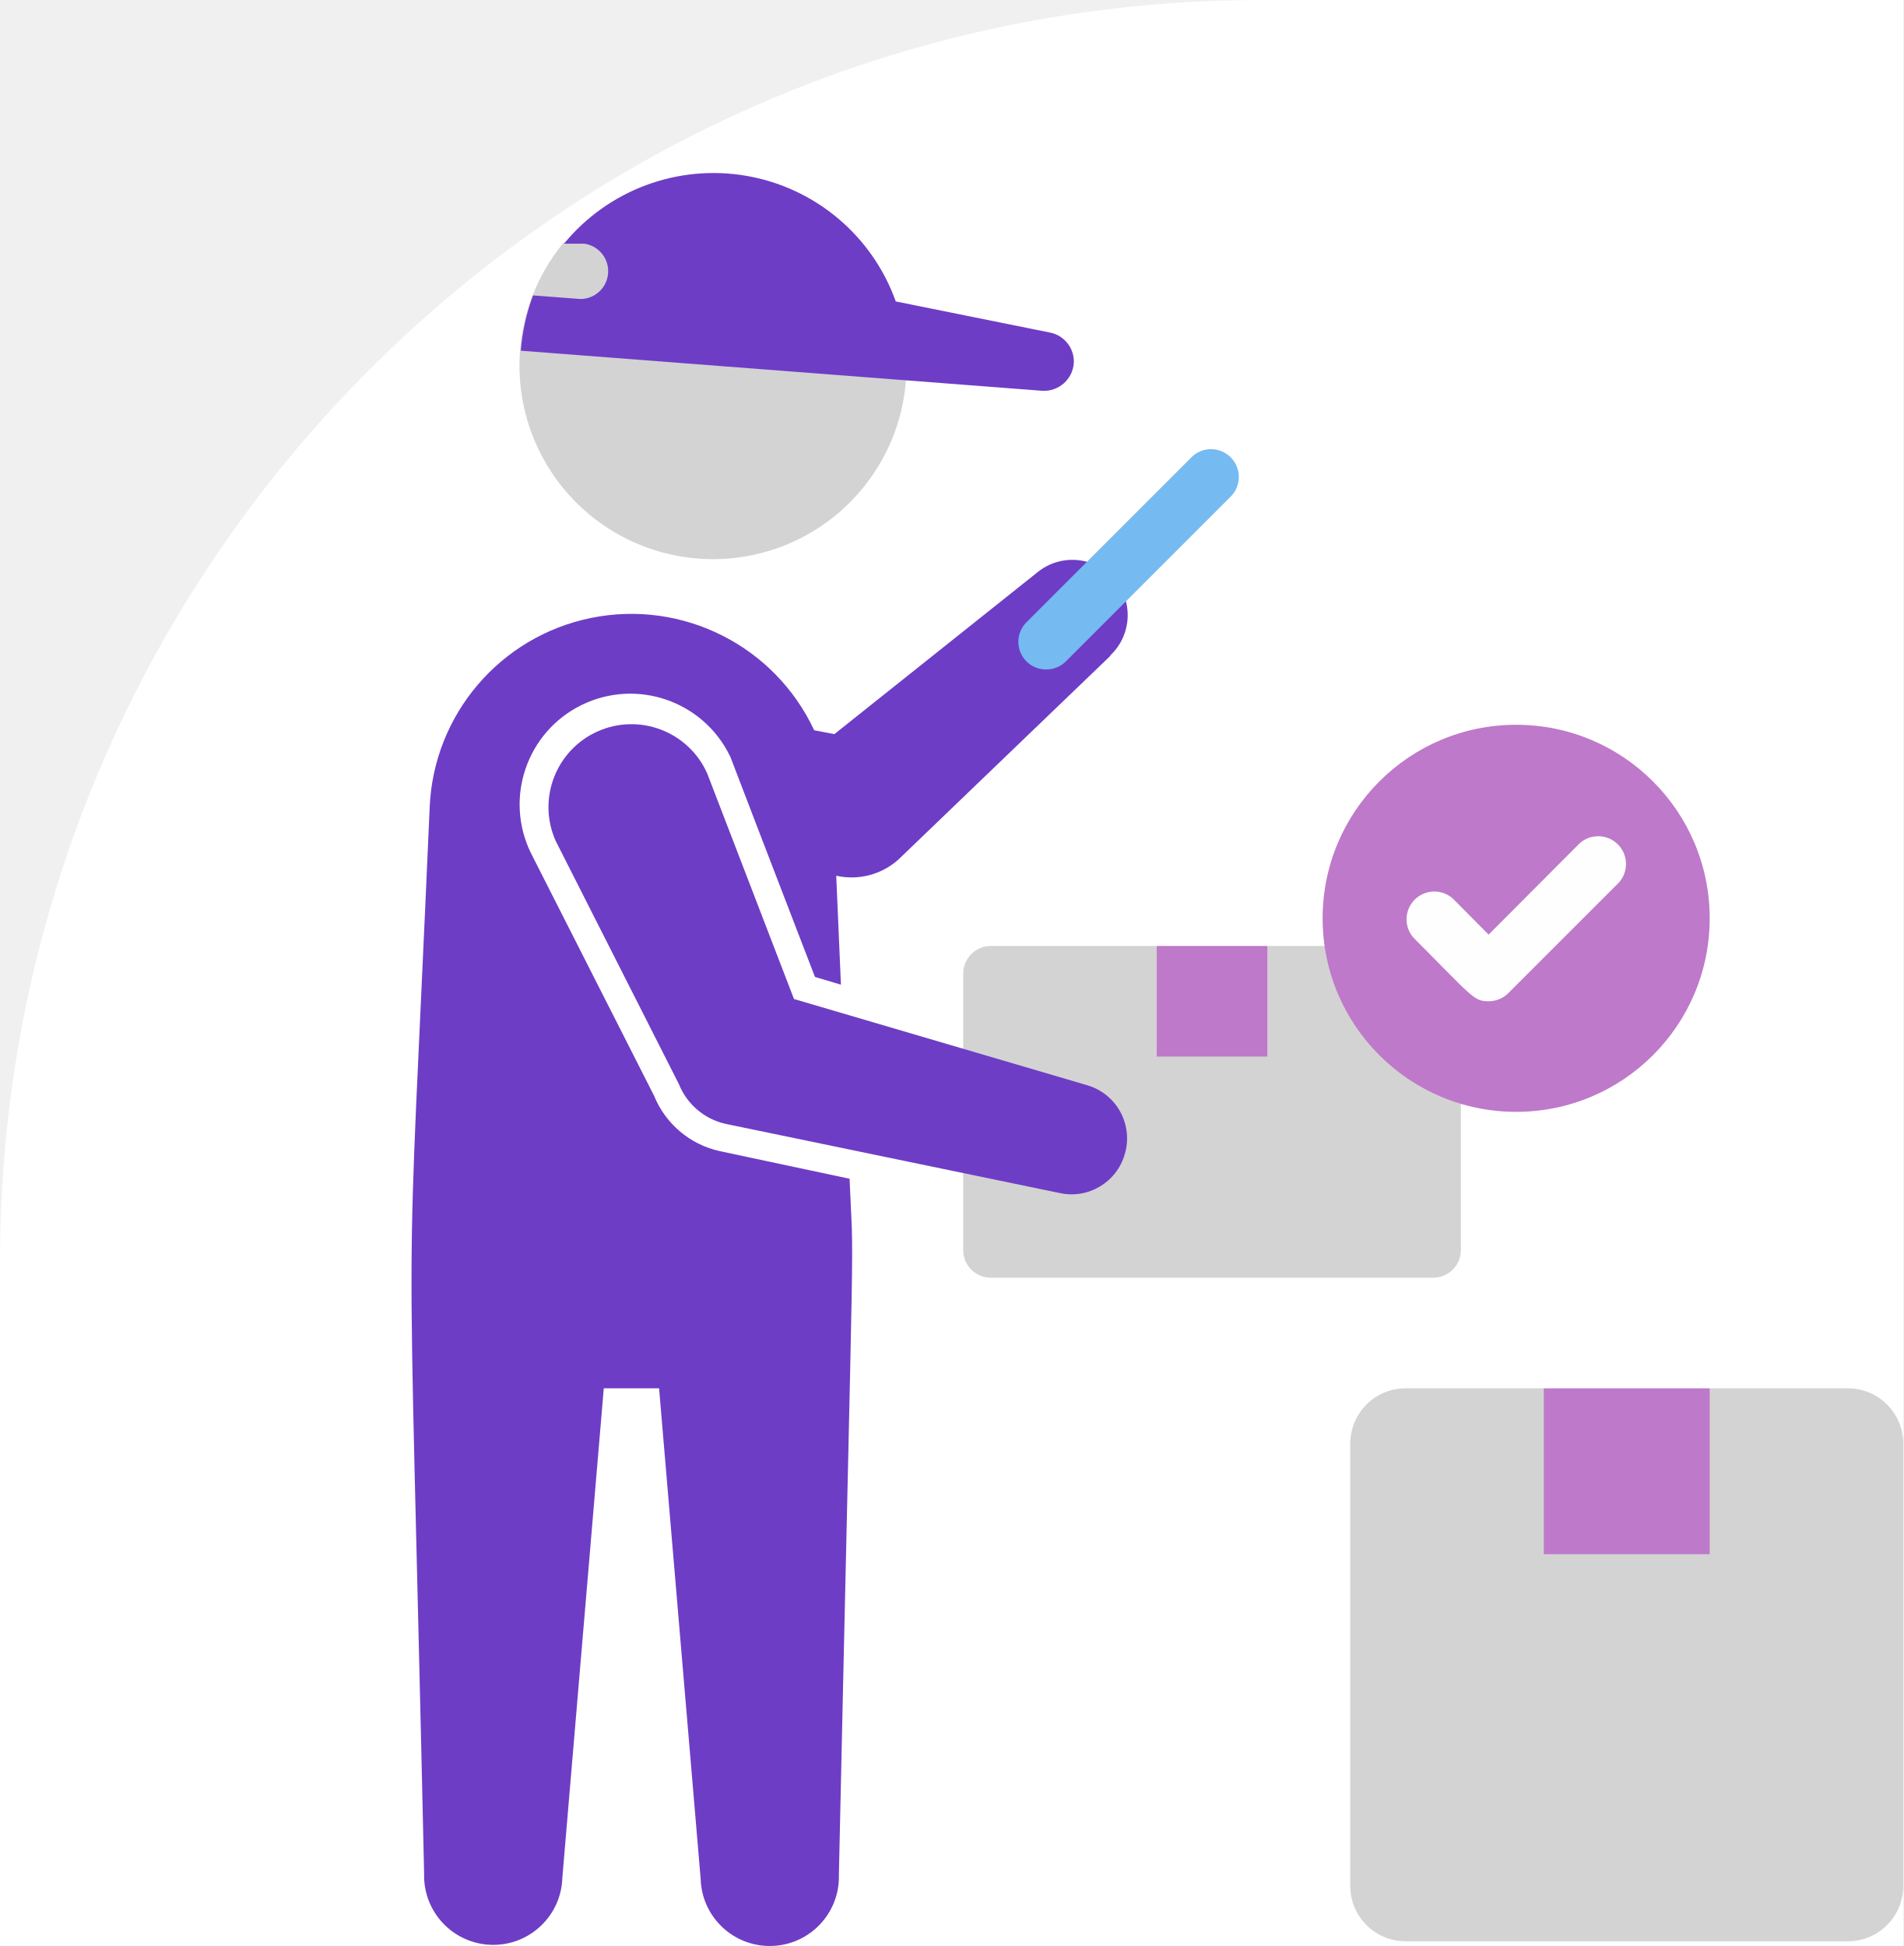
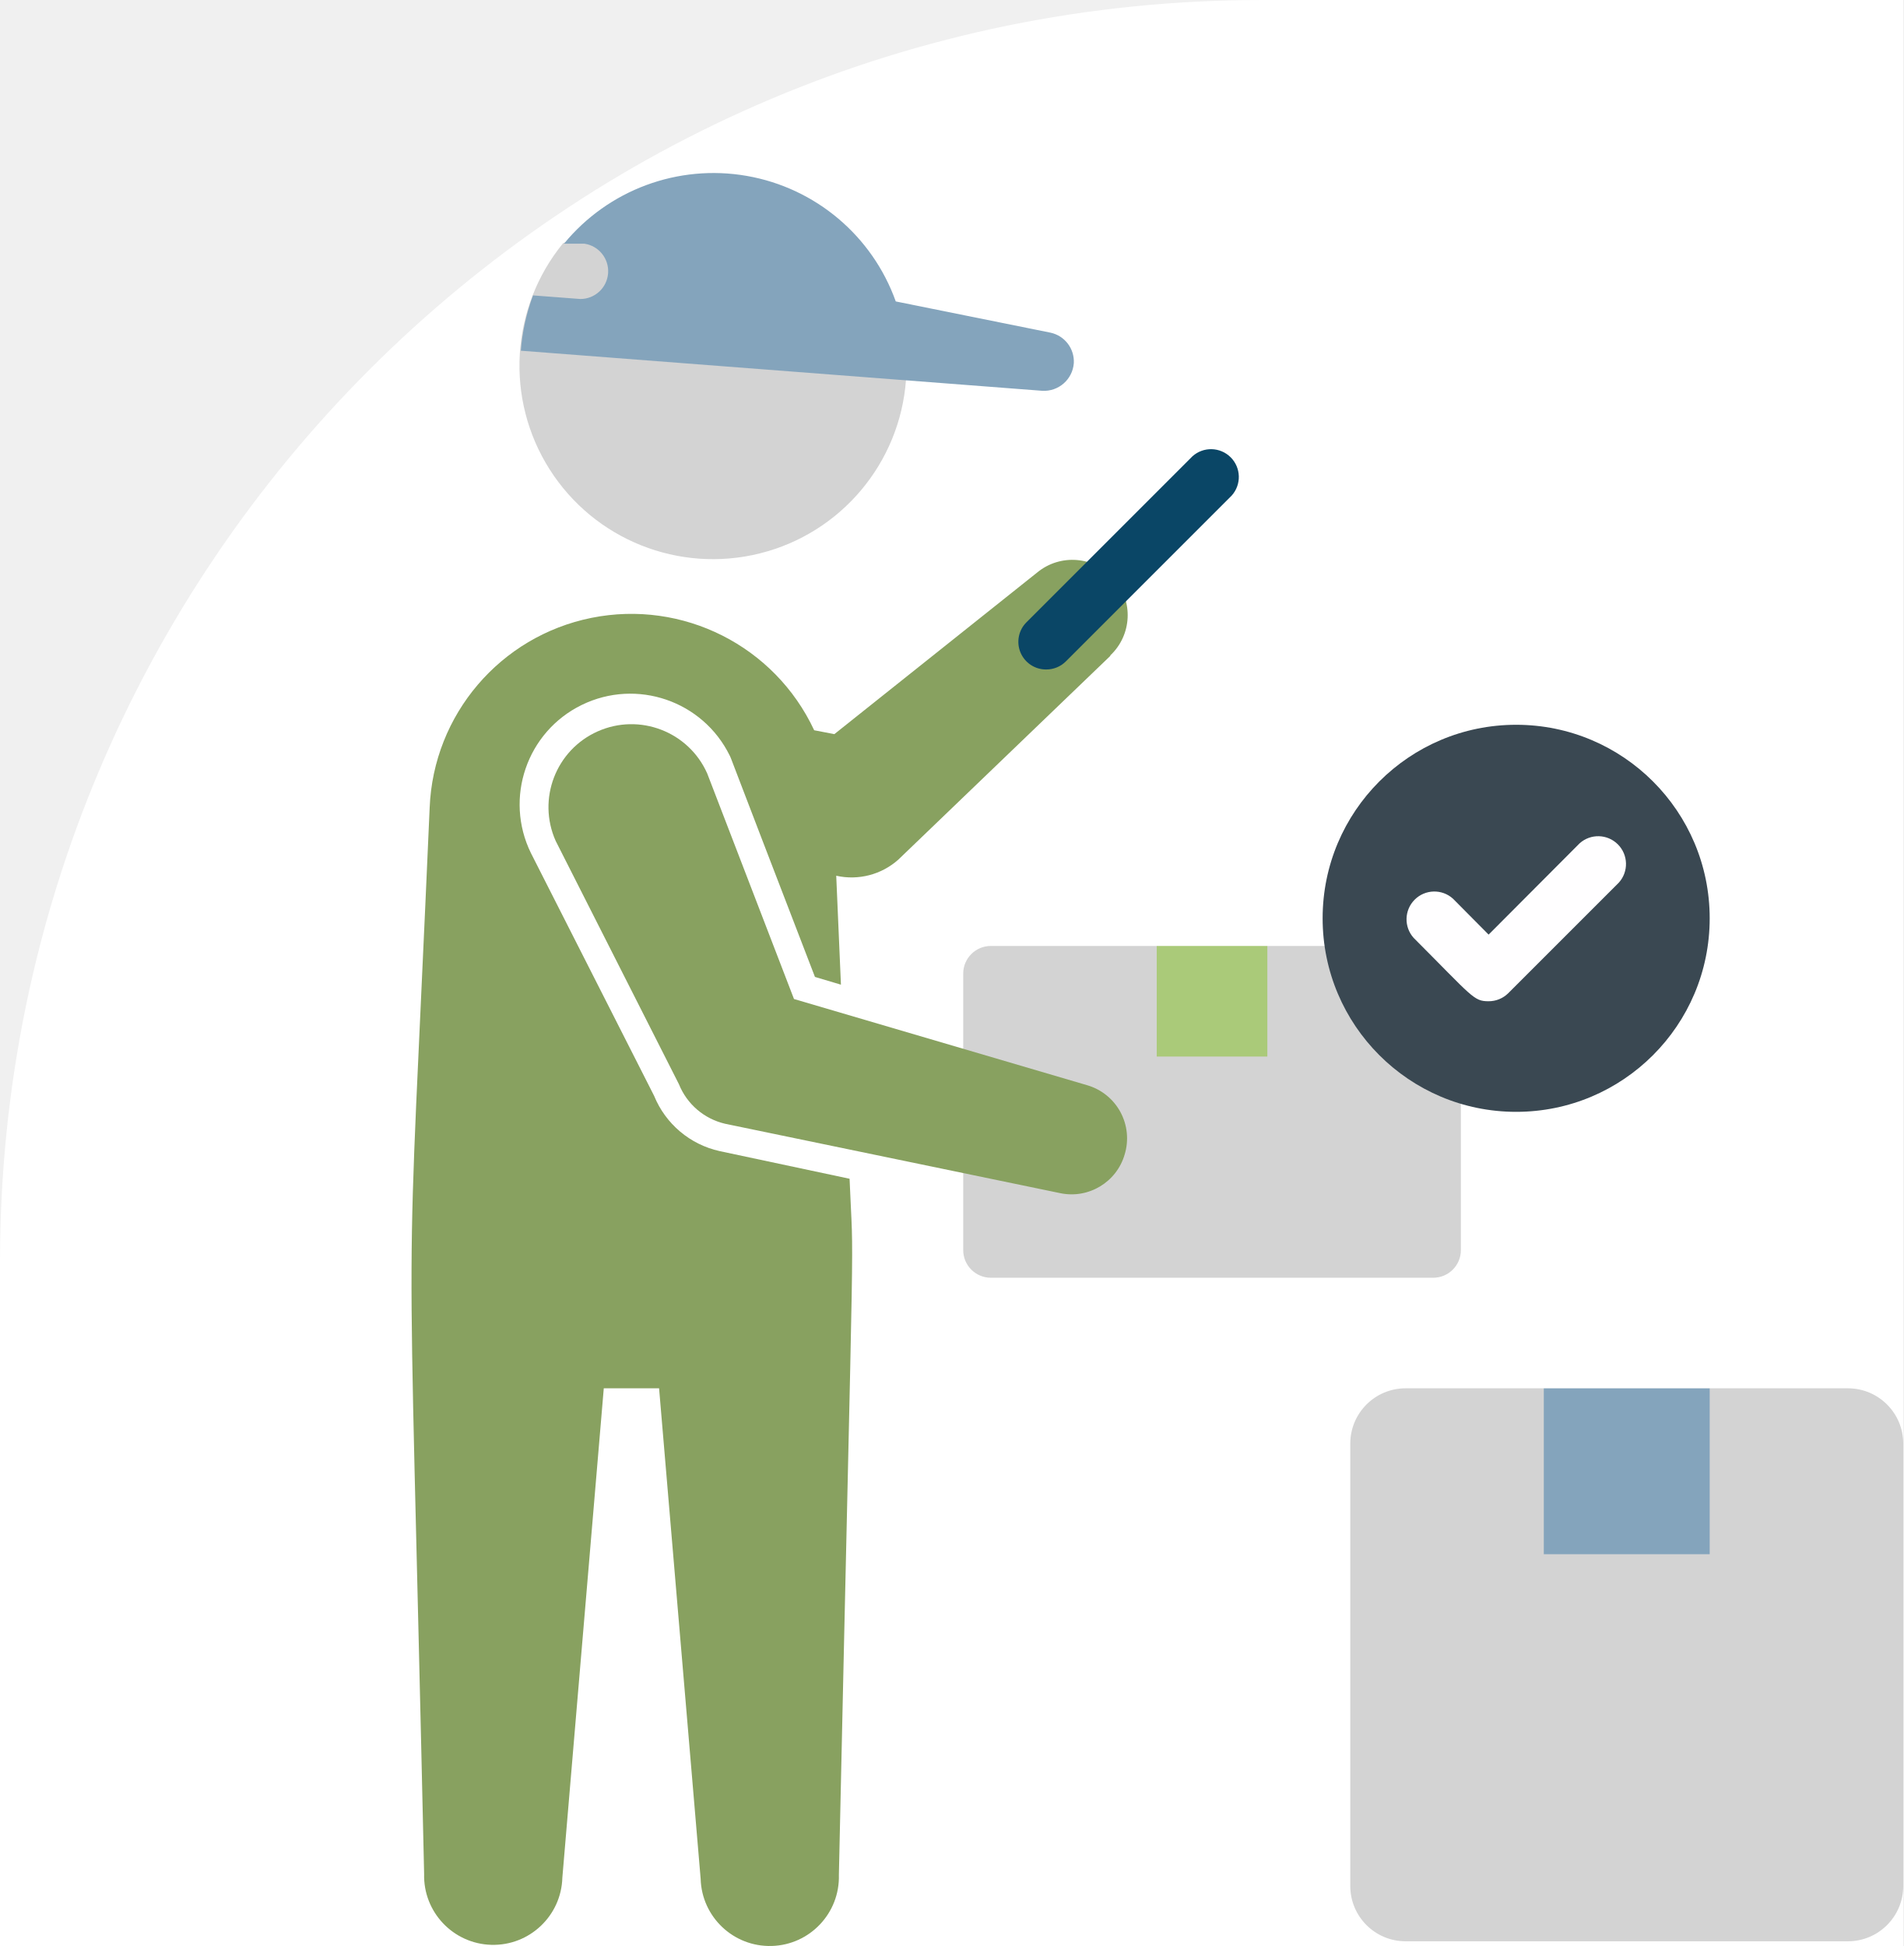
<svg xmlns="http://www.w3.org/2000/svg" width="89" height="91.001" viewBox="0 0 89 91.001">
-   <g id="Grupo_1102807" data-name="Grupo 1102807" transform="translate(-746.242 -11758.764)">
+   <g id="Grupo_1204387" data-name="Grupo 1204387" transform="translate(-746.242 -11758.764)">
    <g id="Grupo_1100748" data-name="Grupo 1100748" transform="translate(-9.758 3909.764)">
      <path id="Rectángulo_401063" data-name="Rectángulo 401063" d="M59,0H89a0,0,0,0,1,0,0V91a0,0,0,0,1,0,0H0a0,0,0,0,1,0,0V59A59,59,0,0,1,59,0Z" transform="translate(756 7849)" fill="#fff" />
      <g id="_4._Take_a_picture" data-name="4. Take a picture" transform="translate(770.197 7857.048)">
        <path id="Trazado_873818" data-name="Trazado 873818" d="M48.272,29.293V42.222a1.293,1.293,0,0,1-1.293,1.293H26.293A1.293,1.293,0,0,1,25,42.222V29.293A1.293,1.293,0,0,1,26.293,28H34.05s1.164,1.875,2.586,1.875S39.222,28,39.222,28h7.757A1.293,1.293,0,0,1,48.272,29.293Z" transform="translate(5.845 8.188)" fill="#d3d3d3" />
        <path id="Trazado_873819" data-name="Trazado 873819" d="M27.025,9.18a9.05,9.05,0,1,1-16.032-6.4C11.665,2.548,23.237-1.318,27.025,9.18Z" transform="translate(1.144 0.542)" fill="#d3d3d3" />
        <g id="Grupo_1100844" data-name="Grupo 1100844" transform="translate(5.044 0.044)">
-           <path id="Trazado_873820" data-name="Trazado 873820" d="M36.944,40.1a2.586,2.586,0,0,1-3.012,1.81l-15.67-3.245A3.077,3.077,0,0,1,16.1,36.814L10.336,25.436a3.878,3.878,0,1,1,7.086-3.155l4.059,10.55L35.2,36.865A2.586,2.586,0,0,1,36.944,40.1Z" transform="translate(-3.593 5.794)" fill="#6e3dc6" />
-           <path id="Trazado_873821" data-name="Trazado 873821" d="M37.723,18.524l-9.916,9.529a3.284,3.284,0,0,1-2.9.75l.22,5.094-1.215-.362c-4.305-11.17-3.879-10.123-3.982-10.343a5.176,5.176,0,1,0-9.3,4.551L16.39,39.094a4.318,4.318,0,0,0,3.064,2.586l6.077,1.293c.194,4.758.233-.866-.5,32.555a3.233,3.233,0,1,1-6.464.181L16.623,52.772H14.037L12.1,75.656a3.233,3.233,0,1,1-6.464-.181c-.776-35-.879-23.8.259-49.853A9.438,9.438,0,0,1,23.876,22l.944.181,9.49-7.563A2.586,2.586,0,0,1,37.723,18.5Z" transform="translate(-5.044 4.057)" fill="#6e3dc6" />
-           <path id="Trazado_873822" data-name="Trazado 873822" d="M34.858,8.934a1.4,1.4,0,0,1-1.474,1.293L9,8.352a9.5,9.5,0,0,1,.569-2.586l2.211.168a1.3,1.3,0,0,0,.194-2.586h-.957a9.05,9.05,0,0,1,15.515,2.7l7.24,1.461a1.383,1.383,0,0,1,1.086,1.422Z" transform="translate(-3.885 -0.044)" fill="#6e3dc6" />
+           <path id="Trazado_873820" data-name="Trazado 873820" d="M36.944,40.1a2.586,2.586,0,0,1-3.012,1.81l-15.67-3.245A3.077,3.077,0,0,1,16.1,36.814L10.336,25.436a3.878,3.878,0,1,1,7.086-3.155l4.059,10.55L35.2,36.865A2.586,2.586,0,0,1,36.944,40.1Z" transform="translate(-3.593 5.794)" fill="#88a160" />
+           <path id="Trazado_873821" data-name="Trazado 873821" d="M37.723,18.524l-9.916,9.529a3.284,3.284,0,0,1-2.9.75l.22,5.094-1.215-.362c-4.305-11.17-3.879-10.123-3.982-10.343a5.176,5.176,0,1,0-9.3,4.551L16.39,39.094a4.318,4.318,0,0,0,3.064,2.586l6.077,1.293c.194,4.758.233-.866-.5,32.555a3.233,3.233,0,1,1-6.464.181L16.623,52.772H14.037L12.1,75.656a3.233,3.233,0,1,1-6.464-.181c-.776-35-.879-23.8.259-49.853A9.438,9.438,0,0,1,23.876,22l.944.181,9.49-7.563A2.586,2.586,0,0,1,37.723,18.5Z" transform="translate(-5.044 4.057)" fill="#88a160" />
+           <path id="Trazado_873822" data-name="Trazado 873822" d="M34.858,8.934a1.4,1.4,0,0,1-1.474,1.293L9,8.352a9.5,9.5,0,0,1,.569-2.586l2.211.168a1.3,1.3,0,0,0,.194-2.586h-.957a9.05,9.05,0,0,1,15.515,2.7l7.24,1.461a1.383,1.383,0,0,1,1.086,1.422Z" transform="translate(-3.885 -0.044)" fill="#84a4bc" />
        </g>
        <path id="Trazado_873823" data-name="Trazado 873823" d="M64.858,46.586V67.272a2.586,2.586,0,0,1-2.586,2.586H41.586A2.586,2.586,0,0,1,39,67.272V46.586A2.586,2.586,0,0,1,41.586,44H48.05a5.172,5.172,0,0,0,3.879,2.172A5.172,5.172,0,0,0,55.807,44h6.464A2.586,2.586,0,0,1,64.858,46.586Z" transform="translate(9.945 12.874)" fill="#d3d3d3" />
-         <path id="Trazado_873824" data-name="Trazado 873824" d="M46,44h7.757v7.757H46Z" transform="translate(11.995 12.874)" fill="#be79ca" />
-         <path id="Trazado_873825" data-name="Trazado 873825" d="M32,28h5.172v5.172H32Z" transform="translate(7.895 8.188)" fill="#be79ca" />
-         <path id="Trazado_873826" data-name="Trazado 873826" d="M28.295,20.344a1.293,1.293,0,0,1-.918-2.211l7.757-7.757a1.3,1.3,0,0,1,1.836,1.836l-7.757,7.757a1.293,1.293,0,0,1-.918.375Z" transform="translate(6.429 2.915)" fill="#75baf1" />
-         <circle id="Elipse_11524" data-name="Elipse 11524" cx="9.05" cy="9.05" r="9.05" transform="translate(47.652 25.845)" fill="#be79ca" />
+         <path id="Trazado_873824" data-name="Trazado 873824" d="M46,44h7.757v7.757H46Z" transform="translate(11.995 12.874)" fill="#84a4bc" />
+         <path id="Trazado_873825" data-name="Trazado 873825" d="M32,28h5.172v5.172H32Z" transform="translate(7.895 8.188)" fill="#aaca79" />
+         <path id="Trazado_873826" data-name="Trazado 873826" d="M28.295,20.344a1.293,1.293,0,0,1-.918-2.211l7.757-7.757a1.3,1.3,0,0,1,1.836,1.836l-7.757,7.757a1.293,1.293,0,0,1-.918.375Z" transform="translate(6.429 2.915)" fill="#0a4666" />
+         <path id="Trazado_1261792" data-name="Trazado 1261792" d="M9.05,0A9.05,9.05,0,1,1,0,9.05,9.05,9.05,0,0,1,9.05,0Z" transform="translate(47.652 25.845)" fill="#3a4852" />
        <path id="Trazado_873827" data-name="Trazado 873827" d="M44.88,31.758c-.7,0-.737-.194-3.5-2.961a1.3,1.3,0,0,1,1.836-1.836l1.668,1.681,4.254-4.267a1.3,1.3,0,0,1,1.836,1.836L45.8,31.384A1.293,1.293,0,0,1,44.88,31.758Z" transform="translate(10.53 7.015)" fill="#fffeff" />
      </g>
    </g>
  </g>
</svg>
